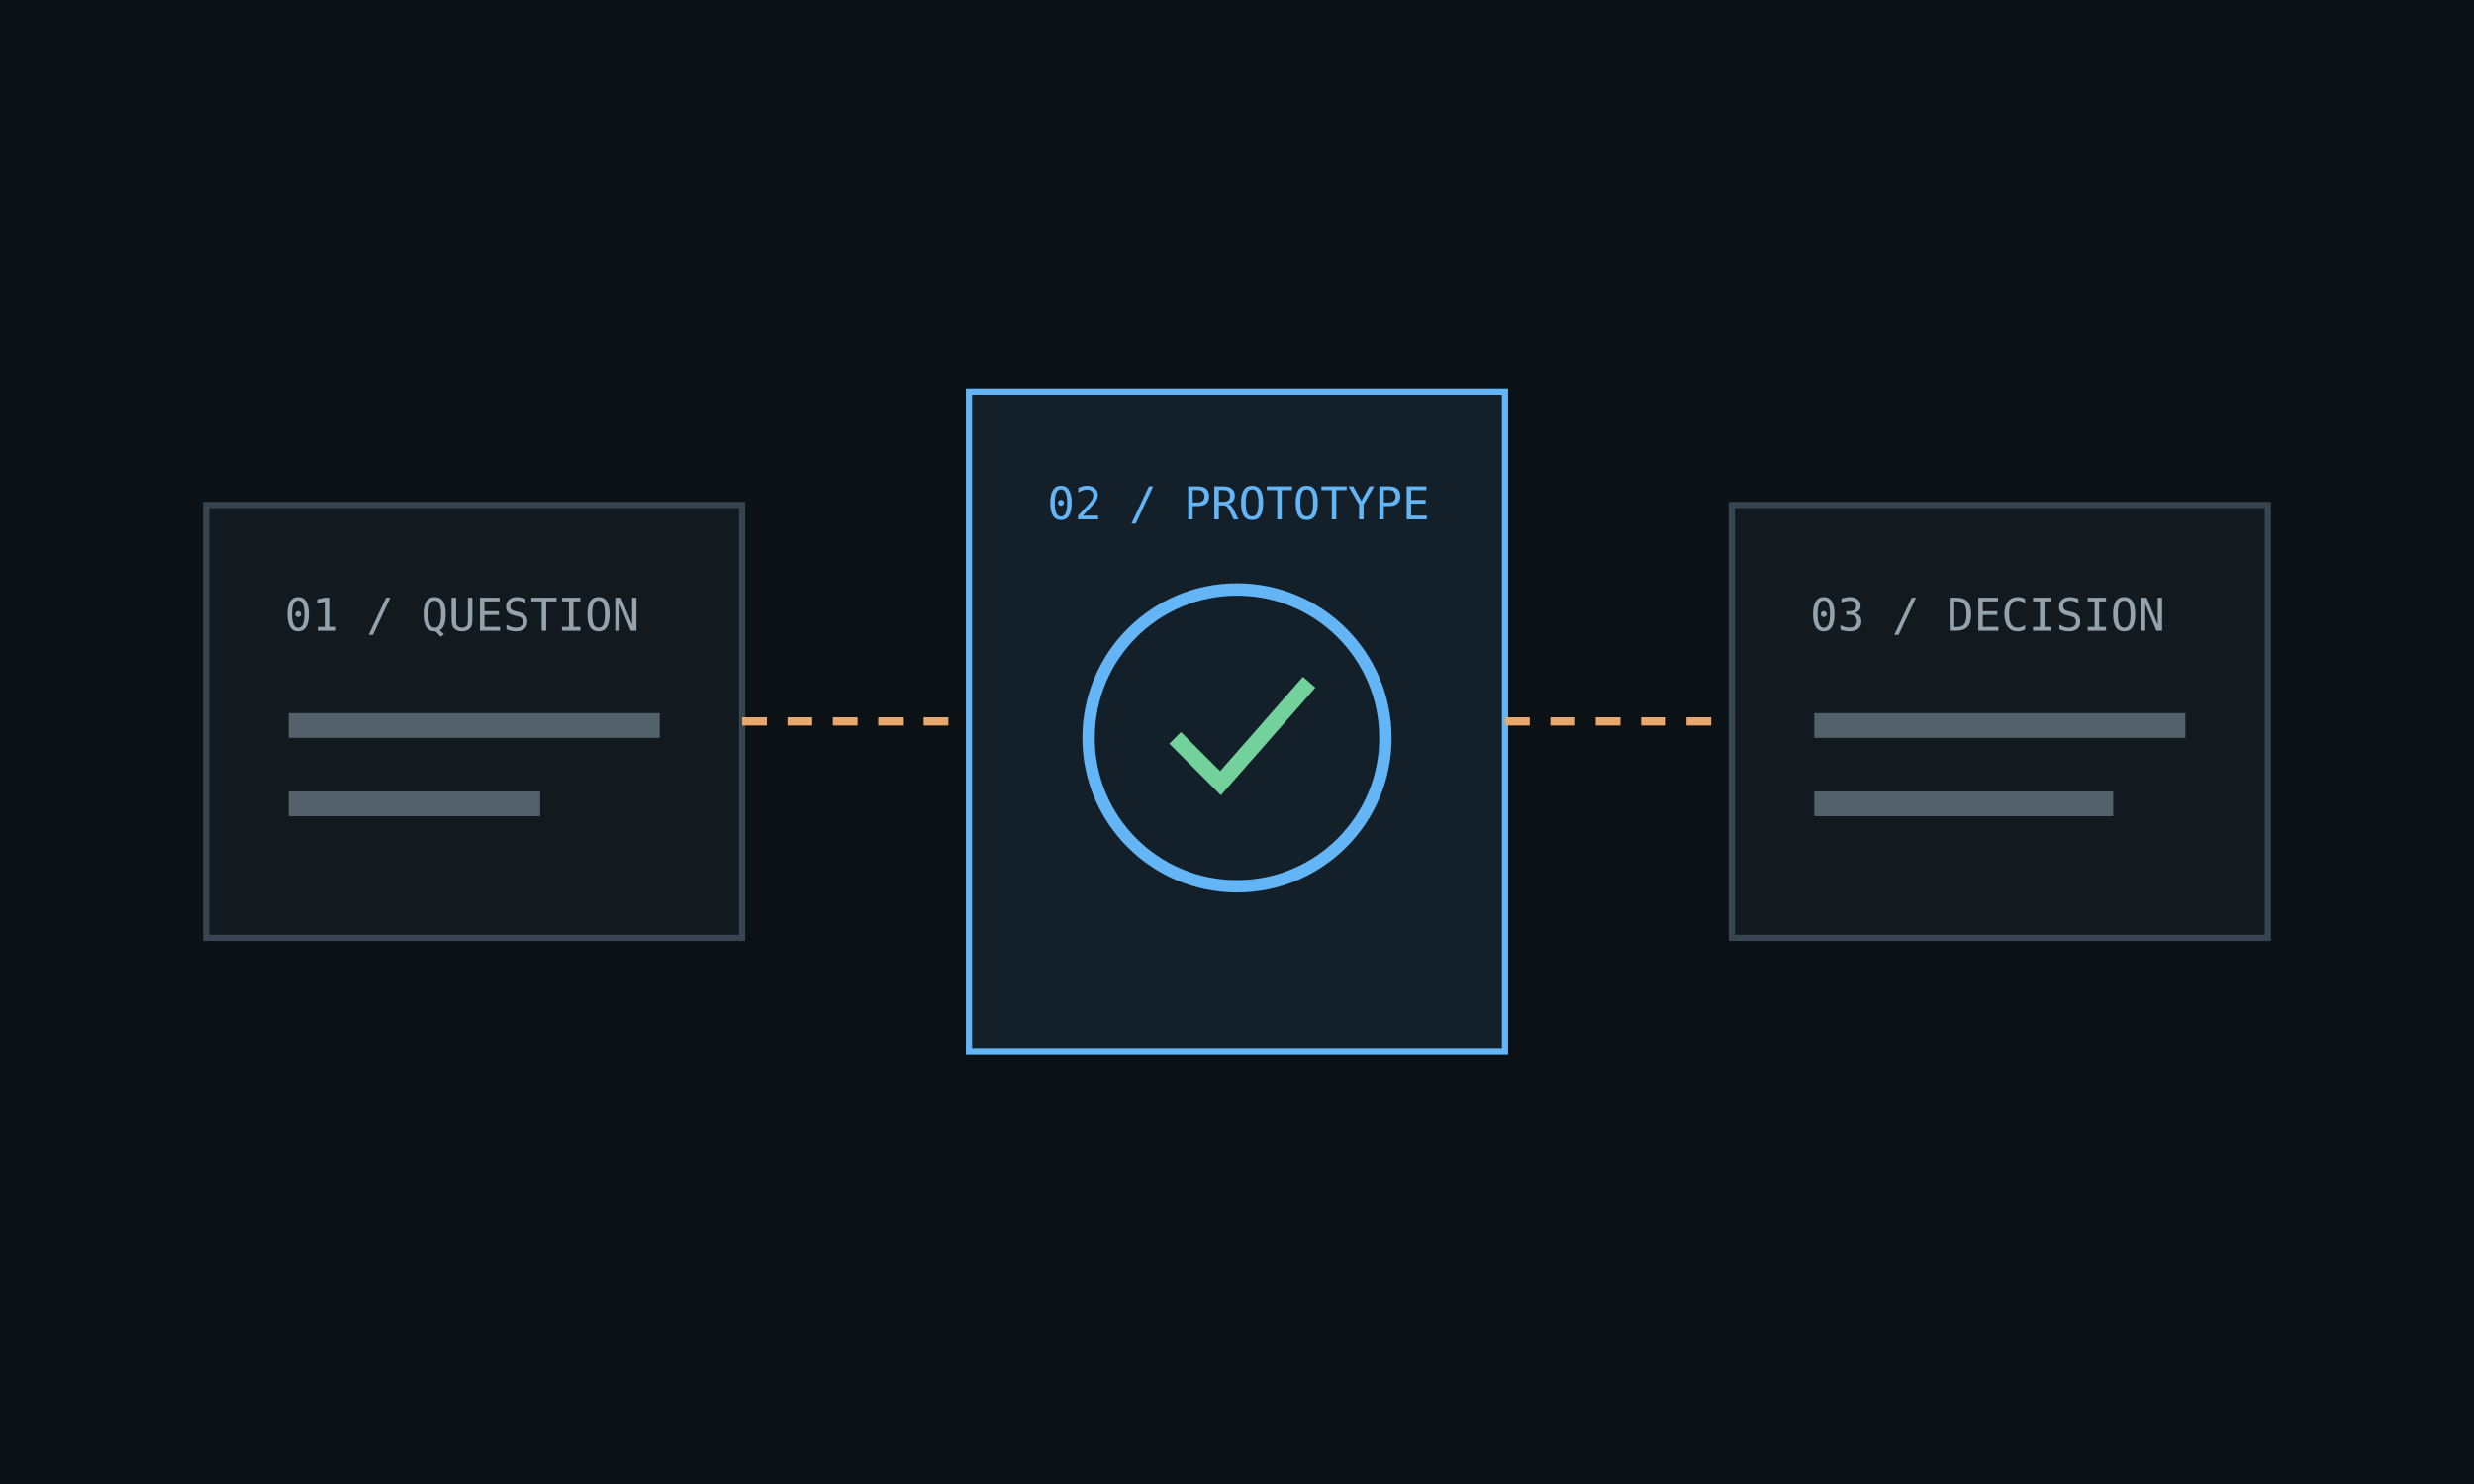
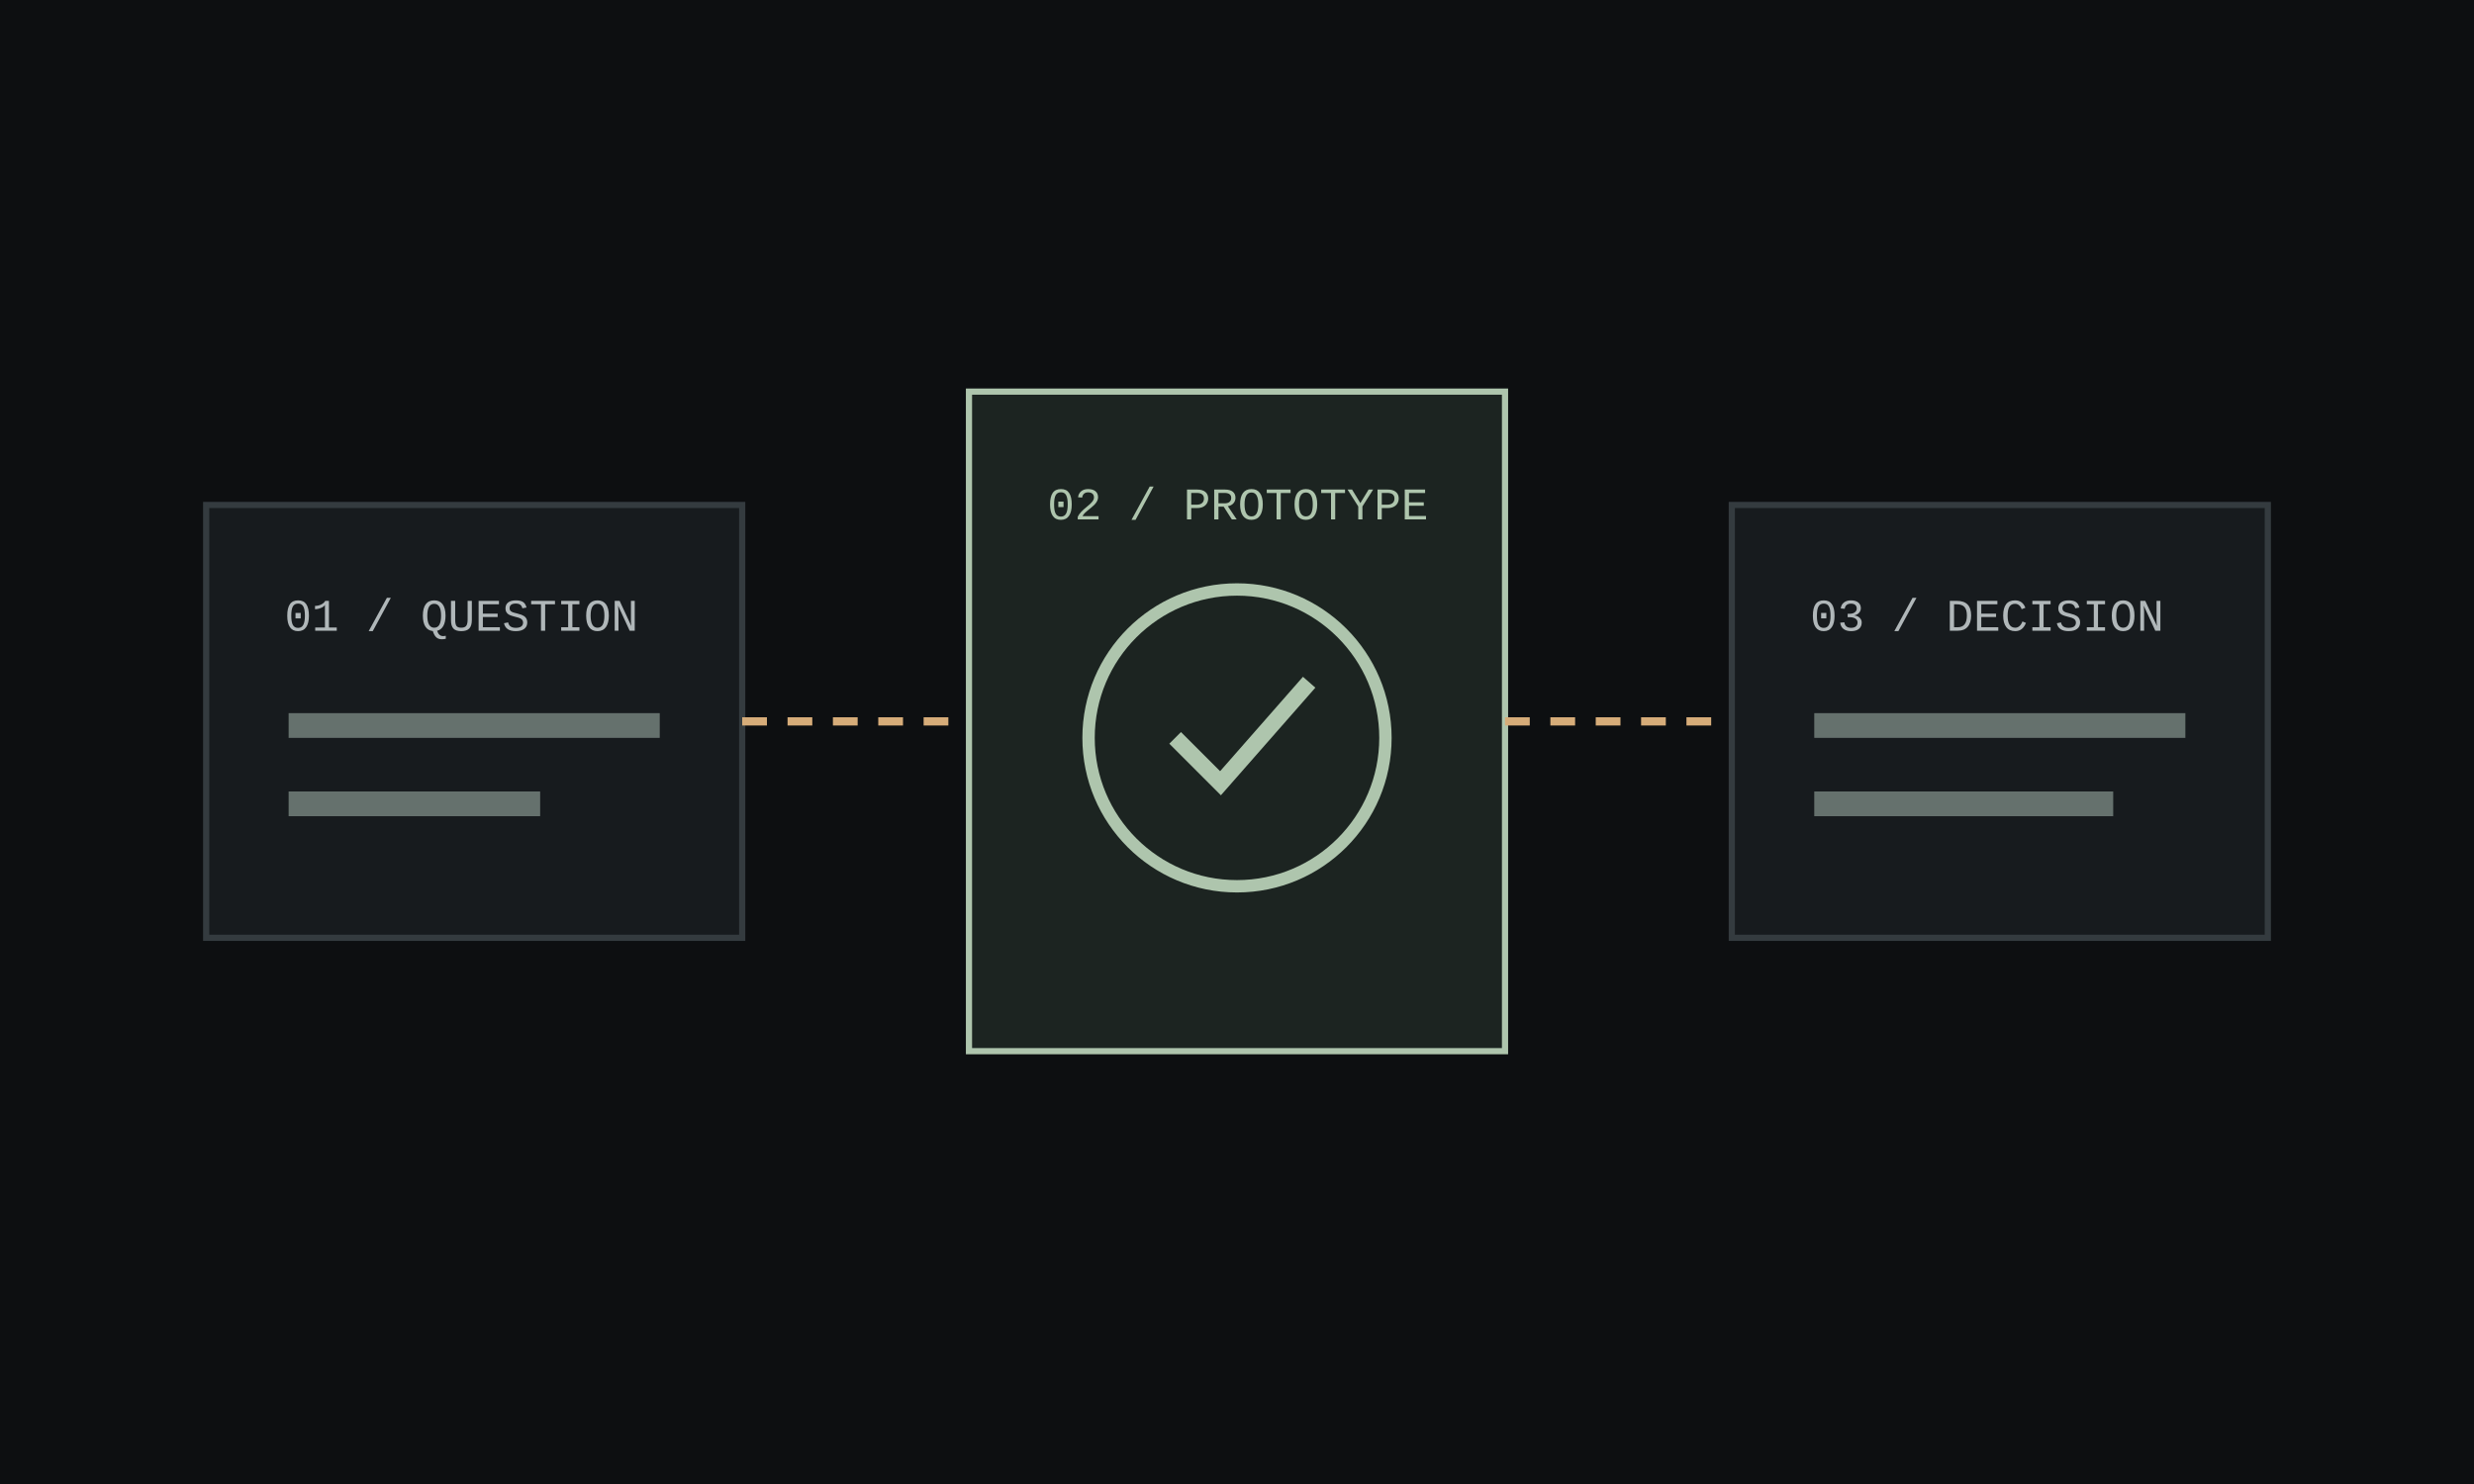
<svg xmlns="http://www.w3.org/2000/svg" viewBox="0 0 1200 720">
-   <rect width="1200" height="720" fill="#0c1115" />
-   <g font-family="monospace" font-size="22">
-     <rect x="100" y="245" width="260" height="210" fill="#121a20" stroke="#374550" stroke-width="3" />
-     <text x="138" y="306" fill="#96a2ab">01 / QUESTION</text>
-     <path d="M140 352h180M140 390h122" stroke="#53616b" stroke-width="12" />
-     <rect x="470" y="190" width="260" height="320" fill="#13202a" stroke="#64b5f6" stroke-width="3" />
-     <text x="508" y="252" fill="#64b5f6">02 / PROTOTYPE</text>
-     <circle cx="600" cy="358" r="72" fill="none" stroke="#64b5f6" stroke-width="6" />
-     <path d="m570 358 22 22 43-49" fill="none" stroke="#73d29b" stroke-width="8" />
-     <rect x="840" y="245" width="260" height="210" fill="#121a20" stroke="#374550" stroke-width="3" />
-     <text x="878" y="306" fill="#96a2ab">03 / DECISION</text>
-     <path d="M880 352h180M880 390h145" stroke="#53616b" stroke-width="12" />
+   <rect width="1200" height="720" fill="#0d0f11" />
+   <g font-family="Courier New, Courier, monospace" font-size="22">
+     <rect x="100" y="245" width="260" height="210" fill="#171b1e" stroke="#343b3f" stroke-width="3" />
+     <text x="138" y="306" fill="#b0b7b9">01 / QUESTION</text>
+     <path d="M140 352h180M140 390h122" stroke="#65716d" stroke-width="12" />
+     <rect x="470" y="190" width="260" height="320" fill="#1c2421" stroke="#aec5ad" stroke-width="3" />
+     <text x="508" y="252" fill="#aec5ad">02 / PROTOTYPE</text>
+     <circle cx="600" cy="358" r="72" fill="none" stroke="#aec5ad" stroke-width="6" />
+     <path d="m570 358 22 22 43-49" fill="none" stroke="#aec5ad" stroke-width="8" />
+     <rect x="840" y="245" width="260" height="210" fill="#171b1e" stroke="#343b3f" stroke-width="3" />
+     <text x="878" y="306" fill="#b0b7b9">03 / DECISION</text>
+     <path d="M880 352h180M880 390h145" stroke="#65716d" stroke-width="12" />
  </g>
-   <path d="M360 350h110M730 350h110" stroke="#e9a86b" stroke-width="4" stroke-dasharray="12 10" />
+   <path d="M360 350h110M730 350h110" stroke="#d6ac79" stroke-width="4" stroke-dasharray="12 10" />
</svg>
